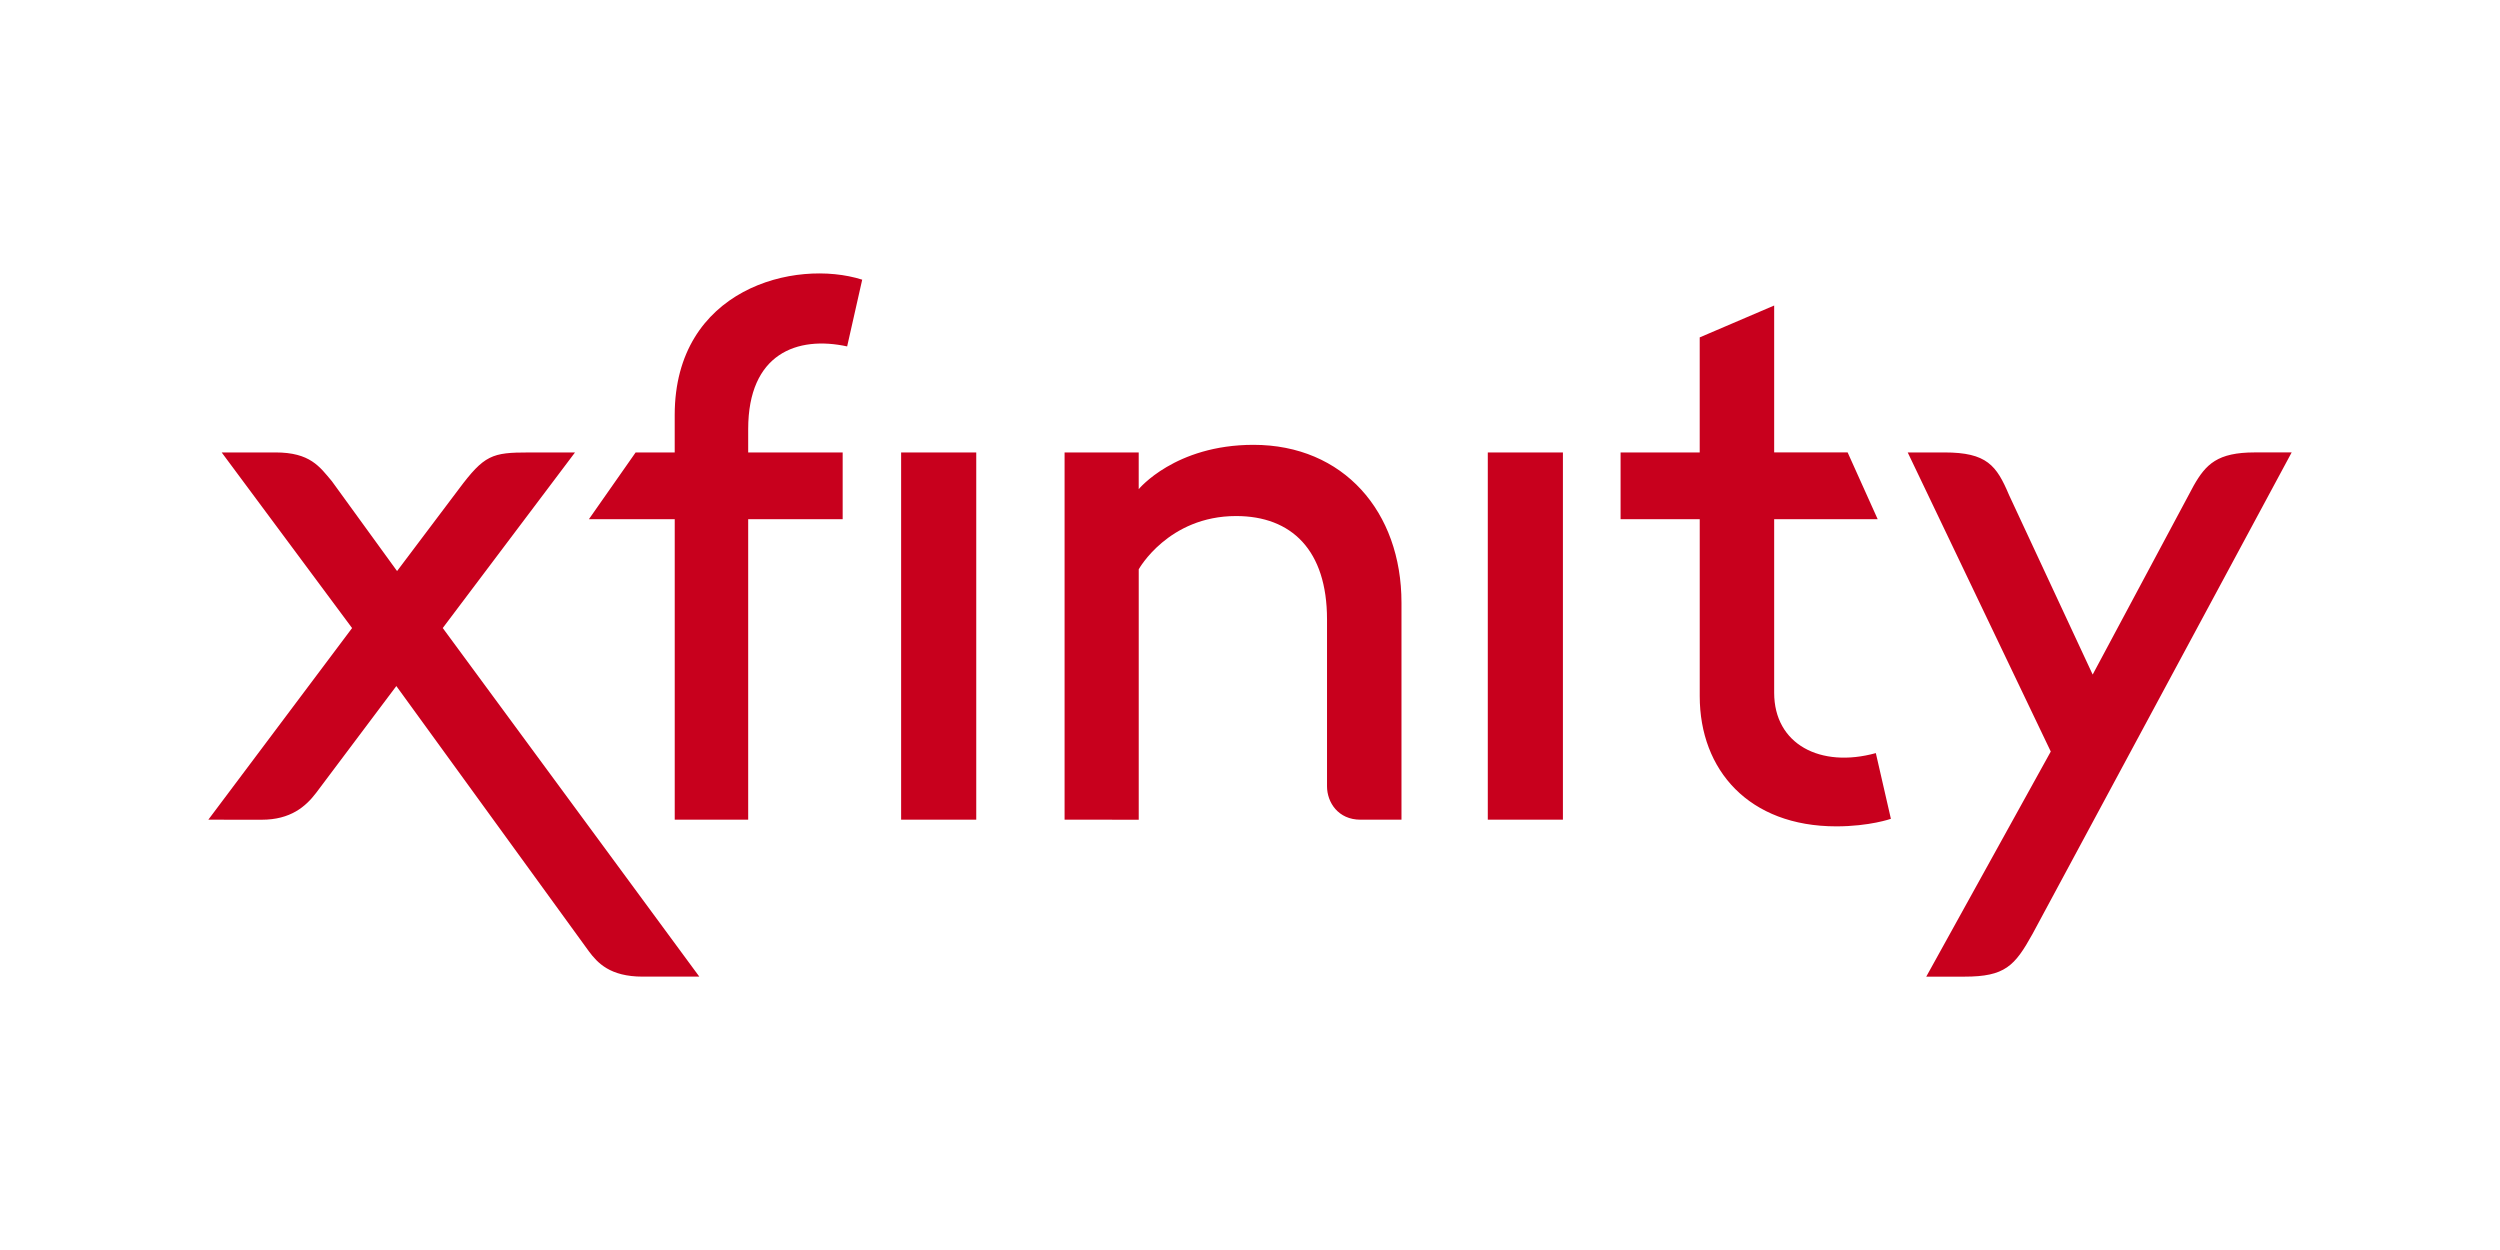
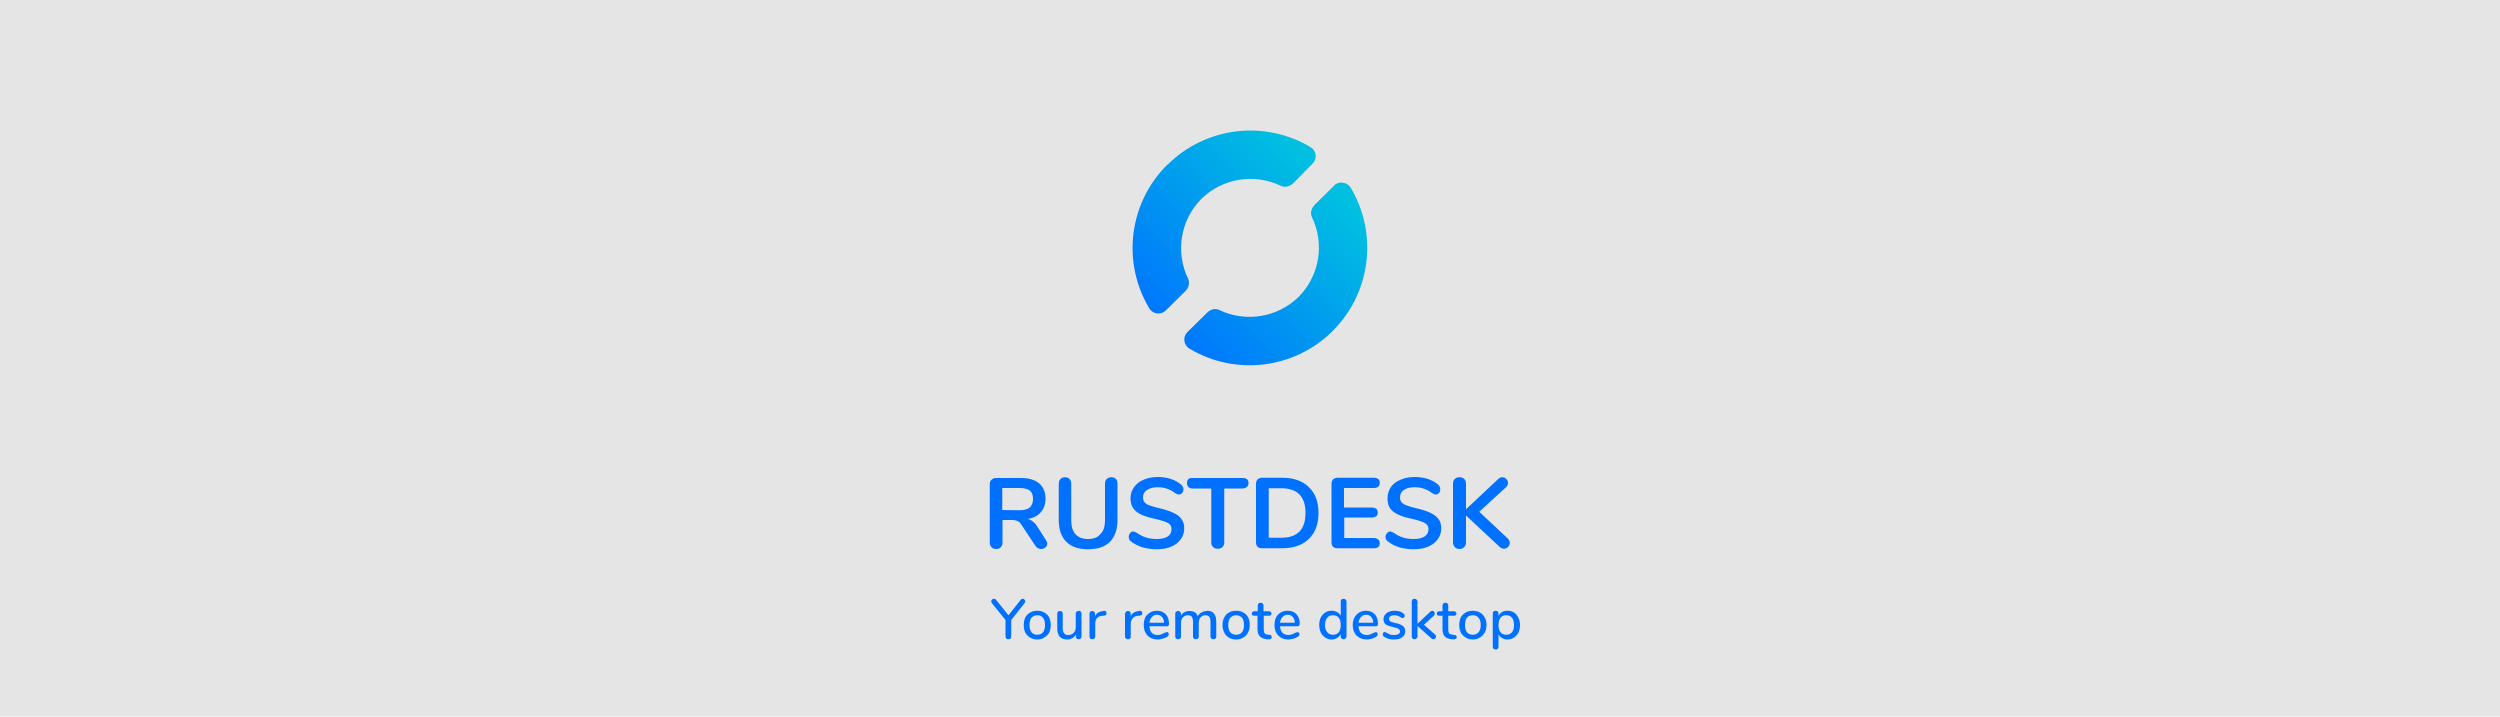
- <svg xmlns="http://www.w3.org/2000/svg" width="120" height="60" fill="#c8001d">
-   <path d="M10 39.345l6.9-9.198-6.26-8.43h2.585c1.66 0 2.117.682 2.704 1.38l3.13 4.314 2.96-3.93c1.23-1.648 1.6-1.763 3.365-1.763H27.6l-6.348 8.427 12.315 16.733h-2.724c-1.565 0-2.164-.663-2.577-1.215L19.024 32.93l-3.852 5.13c-.5.657-1.23 1.287-2.608 1.287zm25.913 0h-3.526V24.922h-4.12l2.244-3.205h1.875V19.92c0-6.05 5.763-7.52 9-6.496l-.723 3.204c-2.395-.52-4.75.34-4.75 3.968v1.122h4.535v3.205h-4.535zM46.86 21.717v17.628h-3.606V21.717zm4.24 17.628V21.717h3.558v1.763s1.74-2.128 5.508-2.128c4.32 0 7.105 3.208 7.105 7.576v10.417H65.3c-1.066 0-1.603-.83-1.603-1.603V29.73c0-3.32-1.7-4.96-4.363-4.96-3.26 0-4.675 2.556-4.675 2.556v12.02zm23.92-17.628v17.628h-3.606V21.717zm2.768 3.205v-3.205h3.798v-5.522l3.574-1.53v7.05h3.526l1.442 3.205H85.16v8.333c0 2.472 2.217 3.63 4.88 2.896l.723 3.154s-1.022.362-2.618.362c-4.2 0-6.558-2.7-6.558-6.25V24.92zm13.782-3.205h1.763c2.04 0 2.502.628 3.1 2.042l4.015 8.62 4.85-9.07c.587-1.032 1.145-1.593 2.93-1.593H110l-12.443 23.12c-.85 1.535-1.322 2.043-3.263 2.043H92.46l5.977-10.805z" />
+ <svg xmlns="http://www.w3.org/2000/svg" xmlns:xlink="http://www.w3.org/1999/xlink" xml:space="preserve" width="1000" height="286.6" style="clip-rule:evenodd;fill-rule:evenodd;stroke-linejoin:round;stroke-miterlimit:1.414">
+   <path d="M0 0h1000v286.6H0z" style="opacity:1;fill:#e5e5e5;fill-opacity:1;fill-rule:evenodd;stroke:none;stroke-width:.143px;stroke-linecap:butt;stroke-linejoin:miter;stroke-miterlimit:4;stroke-dasharray:none;stroke-dashoffset:0;stroke-opacity:1;marker:none" />
+   <defs>
+     <linearGradient xlink:href="#a" id="c" x1=".1" x2=".8" y1=".9" y2=".2" gradientTransform="matrix(94.00173 0 0 93.99768 453 52.2)" gradientUnits="userSpaceOnUse" />
+     <linearGradient id="a" x1=".1" x2=".8" y1=".9" y2=".2" gradientTransform="matrix(26.301 0 0 26.331 90.7 911.8)" gradientUnits="userSpaceOnUse">
+       <stop offset="0" stop-color="#004ba6" style="stop-color:#0071ff;stop-opacity:1" />
+       <stop offset="1" stop-color="#00bfe1" style="stop-color:#00bfe1;stop-opacity:1" />
+     </linearGradient>
+     <path id="b" d="M412.8 154.2h247V204h-247z" />
+   </defs>
+   <g style="clip-rule:evenodd;fill-rule:evenodd;stroke-linejoin:round;stroke-miterlimit:1.414">
+     <g style="font-size:40px;line-height:1.25;white-space:pre;shape-inside:url(#b);fill:#0071ff" transform="translate(-20 28.7)">
+       <path d="M438.4 187.4q.5.7.5 1.4 0 .9-.8 1.5-.7.6-1.7.6-.6 0-1.2-.3t-1-.9l-5.3-8q-.8-1.4-1.7-1.9-1-.5-2.4-.5H421v9q0 1.2-.7 1.9-.6.7-1.8.7-1.2 0-1.9-.7t-.7-2V165q0-1.2.7-1.8.7-.7 1.8-.7h10q4.8 0 7.3 2.2 2.5 2.1 2.5 6.1 0 3.3-1.9 5.4-1.8 2.1-5.2 2.7 1.2.3 2 1 1 .7 1.8 2zm-10.8-12q3 0 4.3-1.1 1.3-1.2 1.3-3.4 0-2.4-1.3-3.4-1.4-1-4.3-1h-6.7v8.8zm27.7 15.6q-5.8 0-8.8-3-3-3-3-8.8v-14.4q0-1.2.7-1.9.6-.7 1.8-.7 1.2 0 1.8.7.7.7.7 1.9v14.7q0 3.6 1.7 5.5 1.8 1.9 5 1.9 3.4 0 5-2 1.8-1.8 1.8-5.4v-14.7q0-1.2.7-1.9t1.8-.7q1.2 0 1.9.7.6.7.6 1.9v14.4q0 5.7-3 8.8-3 3-8.7 3zm27.4 0q-3 0-5.8-.8-2.7-.9-4.5-2.3-.9-.6-.9-1.9 0-.8.5-1.4.5-.7 1.2-.7t1.6.6q1.8 1.2 3.6 1.8 2 .6 4.2.6 3 0 4.5-1t1.5-3q0-1.6-1.4-2.4-1.5-.8-4.9-1.6-3.5-.7-5.7-1.7t-3.3-2.6q-1.1-1.5-1.1-4 0-2.4 1.4-4.4 1.4-2 3.8-3 2.6-1.1 5.7-1.1 5.7 0 9.3 3 .5.4.7.9.3.4.3 1 0 .9-.6 1.5-.4.6-1.1.6l-.8-.1-.9-.5q-1.6-1.2-3.2-1.7-1.5-.6-3.7-.6-2.7 0-4.3 1.1-1.6 1-1.6 3 0 1.7 1.4 2.6 1.4.8 4.8 1.6 3.5.8 5.7 1.8 2.3 1 3.4 2.5 1.2 1.5 1.2 3.8 0 2.5-1.4 4.4-1.3 1.9-3.9 3-2.4 1-5.7 1zm24.4-.2q-1.2 0-1.9-.7t-.7-1.8v-21.6h-7.3q-2.4 0-2.4-2.2t2.4-2H517q2.4 0 2.4 2t-2.4 2.2h-7.3v21.6q0 1.1-.7 1.8t-1.9.7zm17.8-.2q-1.2 0-1.9-.6-.6-.7-.6-1.8v-23.3q0-1.2.6-1.8.7-.7 1.9-.7h8q6.8 0 10.6 3.7 3.9 3.7 3.9 10.4t-3.9 10.4q-3.8 3.7-10.7 3.7zm7.6-4.2q9.7 0 9.7-9.9t-9.7-9.9h-5v19.8zm22.5 4.2q-1.1 0-1.8-.6-.6-.7-.6-1.8v-23.3q0-1.2.6-1.8.7-.7 1.8-.7h14.5q1.1 0 1.8.5.6.6.6 1.5 0 1-.6 1.6-.7.5-1.8.5h-11.9v7.8h11q1.2 0 1.9.5.6.5.6 1.5t-.6 1.5-1.8.5h-11v8.2h11.8q1.1 0 1.8.6.6.5.6 1.5t-.6 1.5-1.8.5zm30.5.4q-3.1 0-5.9-.8-2.7-.9-4.4-2.3-1-.6-1-1.9 0-.8.6-1.4.5-.7 1.2-.7t1.6.6q1.7 1.2 3.6 1.8 1.9.6 4.2.6 2.9 0 4.4-1 1.6-1 1.6-3 0-1.6-1.5-2.4-1.4-.8-4.8-1.6-3.5-.7-5.7-1.7t-3.4-2.6q-1-1.5-1-4 0-2.4 1.3-4.4 1.4-2 3.9-3 2.5-1.1 5.6-1.1 5.8 0 9.4 3 .5.4.7.9.2.4.2 1 0 .9-.5 1.5t-1.2.6l-.7-.1-.9-.5q-1.6-1.2-3.2-1.7-1.5-.6-3.8-.6-2.7 0-4.3 1.1-1.5 1-1.5 3 0 1.7 1.4 2.6 1.4.8 4.7 1.6 3.6.8 5.8 1.8 2.2 1 3.4 2.5 1.2 1.5 1.2 3.8 0 2.5-1.4 4.4-1.4 1.9-3.9 3-2.5 1-5.7 1zm37.6-4.3q.8.8.8 1.8 0 .9-.7 1.6-.7.7-1.6.7-1 0-1.9-.9l-13.3-12.4v10.8q0 1.1-.7 1.8-.7.8-1.9.8t-1.9-.8q-.7-.7-.7-1.8v-23.5q0-1.2.7-1.9t1.9-.7q1.2 0 1.9.7t.7 1.9V175l12.9-12.1q.7-.7 1.6-.7 1 0 1.6.7.7.7.7 1.6t-.8 1.7l-10.7 9.8z" aria-label="RUSTDESK" style="font-weight:700;font-family:Nunito;-inkscape-font-specification:&quot;Nunito Bold&quot;" />
+     </g>
+     <g style="font-size:22.667px;line-height:1.25;fill:#0071ff">
+       <path d="M390.8 212.4q.3-.4.7-.4.5 0 .8.3.3.4.3.8t-.3.7l-5.3 6.7v6.5q0 .6-.4 1-.3.2-.8.2t-.8-.3q-.3-.3-.3-.9v-6.5l-5.4-6.7q-.3-.3-.3-.7 0-.5.3-.8.4-.3.8-.3.5 0 .8.4l5 6.2zm6.6 15.9q-1.6 0-2.9-.8-1.2-.7-1.9-2-.6-1.3-.6-3t.6-3q.7-1.3 2-2 1.2-.7 2.8-.7t2.8.7q1.3.7 2 2 .6 1.3.6 3t-.6 3q-.7 1.3-2 2-1.2.8-2.8.8zm0-1.9q1.5 0 2.3-1 .8-1 .8-2.9t-.8-2.9q-.8-1-2.3-1t-2.3 1q-.8 1-.8 3 0 1.8.8 2.8.8 1 2.3 1zm16.5-9.6q.6 0 .9.3.3.3.3.8v9.2q0 .5-.3.8-.4.3-.9.3t-.8-.3q-.2-.3-.2-.7v-.9q-.6 1-1.5 1.5-1 .5-2 .5-4 0-4-4.5V218q0-.5.2-.8.3-.3.9-.3.5 0 .8.3.3.3.3.8v5.9q0 1.3.6 2 .5.6 1.6.6 1.4 0 2.2-.9.8-.8.8-2.3V218q0-.5.3-.8.3-.3.8-.3zm10.2 0q1 0 1 1 0 .4-.2.7-.2.2-.9.3h-.6q-1.5.2-2.2 1-.6 1-.6 2.1v5.2q0 .6-.4.8-.3.3-.8.3t-.8-.3q-.3-.2-.3-.8V218q0-.5.3-.8.3-.3.8-.3t.8.3q.3.3.3.8v1q.4-1 1.3-1.5t2-.6zm14.3 0q1 0 1 1 0 .4-.2.7l-.9.3h-.7q-1.4.2-2 1-.8 1-.8 2.1v5.2q0 .6-.3.8-.3.3-.8.3t-.8-.3q-.4-.2-.4-.8V218q0-.5.4-.8.3-.3.8-.3t.8.3q.3.3.3.8v1q.4-1 1.3-1.5.8-.5 2-.6zm10.9 8.5q.3 0 .5.3.2.2.2.6 0 .6-.8 1.1-.8.5-1.8.7-.9.3-1.7.3-2.7 0-4.2-1.6-1.5-1.5-1.5-4.2 0-1.7.6-3 .7-1.3 2-2 1.1-.7 2.7-.7 2.2 0 3.5 1.4 1.3 1.4 1.3 3.8 0 1-.8 1h-7q.2 3.5 3.3 3.5.9 0 1.5-.3l1.3-.6.4-.1.5-.2zm-4-6.9q-1.3 0-2 .9-.9.8-1 2.3h5.8q0-1.5-.8-2.3-.7-.9-2-.9zm20-1.6q3.7 0 3.7 4.4v6q0 .4-.3.7-.3.3-.8.3t-.9-.3q-.3-.3-.3-.8v-5.9q0-1.3-.5-2-.5-.6-1.5-.6-1.3 0-2 .9-.7.8-.7 2.3v5.3q0 .5-.3.8-.4.3-.9.3t-.8-.3q-.3-.3-.3-.8v-5.9q0-1.3-.5-2-.5-.6-1.6-.6-1.2 0-2 .9-.7.8-.7 2.3v5.3q0 .5-.3.8-.3.3-.8.3t-.9-.3q-.3-.3-.3-.8V218q0-.5.3-.8.4-.3.9-.3.4 0 .7.3.4.3.4.8v.8q.5-1 1.3-1.4 1-.5 2-.5 1.3 0 2.2.5.8.5 1.2 1.6.5-1 1.5-1.5 1-.6 2.2-.6zm11.7 11.5q-1.7 0-3-.8-1.2-.7-1.8-2-.7-1.3-.7-3t.7-3q.6-1.3 1.9-2 1.2-.7 2.9-.7t2.8.7q1.3.7 2 2 .6 1.3.6 3t-.7 3q-.6 1.3-1.9 2-1.2.8-2.8.8zm0-1.9q1.5 0 2.3-1 .8-1 .8-2.9t-.8-2.9q-.9-1-2.3-1t-2.4 1q-.8 1-.8 3 0 1.8.8 2.8.8 1 2.4 1zm13.3 0q.5.1.7.3.2.2.2.6 0 .5-.3.7-.4.3-1 .2h-.7q-1.8-.2-2.7-1.1-1-1-1-3v-5.3h-1.3q-1 0-1-.9 0-.4.3-.6.3-.3.7-.3h1.4v-2.3q0-.5.3-.8.3-.3.8-.3t.9.3q.3.3.3.8v2.3h2.2q.5 0 .7.3.3.2.3.6 0 .4-.3.7-.2.2-.7.2H488v5.5q0 1 .4 1.6.5.4 1.4.5zm11.2-1q.4 0 .6.2.2.2.2.6 0 .6-.8 1.1-.8.5-1.8.7-1 .3-1.8.3-2.6 0-4.1-1.6-1.5-1.5-1.5-4.2 0-1.7.6-3 .7-1.3 1.9-2t2.8-.7q2.2 0 3.5 1.4 1.3 1.4 1.3 3.8 0 1-.9 1h-7q.3 3.5 3.4 3.5.9 0 1.5-.3l1.3-.6.3-.1.5-.2zm-3.9-7q-1.3 0-2.1.9-.8.8-1 2.3h5.9q0-1.5-.8-2.3-.7-.9-2-.9zm22.3-6.4q.5 0 .8.3.4.3.4.8v14q0 .5-.4.8-.3.3-.8.3t-.8-.3q-.3-.3-.3-.8v-1q-.5 1-1.5 1.6-1 .6-2.2.6-1.4 0-2.5-.8-1.1-.7-1.8-2-.6-1.3-.6-3 0-1.8.6-3 .7-1.3 1.8-2 1-.7 2.5-.7 1.3 0 2.2.5 1 .5 1.5 1.5V213q0-.4.3-.7.3-.3.8-.3zm-4.2 14.4q1.5 0 2.3-1 .8-1 .8-2.9t-.8-2.9q-.8-1-2.3-1t-2.3 1q-.9 1-.9 2.9 0 1.8.9 2.9.8 1 2.3 1zm17.2-1q.3 0 .5.2t.2.6q0 .6-.8 1.1-.8.5-1.7.7-1 .3-1.8.3-2.6 0-4.2-1.6-1.5-1.5-1.5-4.2 0-1.7.7-3t1.9-2q1.2-.7 2.7-.7 2.2 0 3.5 1.4 1.3 1.4 1.3 3.8 0 1-.8 1h-7q.2 3.5 3.4 3.5.8 0 1.4-.3.7-.2 1.3-.6l.4-.1.5-.2zm-4-7q-1.2 0-2 .9-.8.8-1 2.3h5.9q-.1-1.5-.8-2.3-.7-.9-2-.9zm11.2 9.9q-2.3 0-3.8-1-.4-.2-.6-.5l-.1-.6q0-.4.2-.6.2-.3.5-.3t1 .4l1.2.6q.7.2 1.7.2t1.7-.4q.6-.4.6-1 0-.5-.3-.8-.2-.3-.8-.5l-1.7-.5q-2-.4-3-1.1-.8-.8-.8-2 0-1 .6-1.8t1.6-1.2q1-.4 2.2-.4 1 0 1.8.2.9.2 1.5.7.8.5.8 1.1 0 .4-.3.7-.2.2-.5.2h-.4q-.2 0-.5-.4l-1.2-.5q-.5-.2-1.3-.2-1 0-1.5.4-.6.4-.6 1 0 .7.5 1 .6.4 2 .7 1.6.3 2.4.8.9.4 1.2 1 .4.6.4 1.5 0 1.5-1.2 2.4-1.2.9-3.3.9zm16.4-2q.4.3.4.8t-.3.8q-.3.3-.7.3-.5 0-.8-.3l-5.6-5v4.2q0 .5-.4.8-.3.3-.8.3t-.8-.3q-.3-.3-.3-.8v-14q0-.5.3-.8.3-.3.8-.3t.8.3q.4.3.4.8v8.9l5.1-4.8q.4-.4.8-.4t.7.3q.3.4.3.8t-.3.8l-4 3.7zm7.7.2q.5 0 .7.2.3.2.3.6 0 .5-.4.7-.3.3-1 .2h-.6q-1.9-.2-2.8-1.1-.9-1-.9-3v-5.3h-1.3q-1 0-1-.9 0-.4.2-.6.3-.3.8-.3h1.3v-2.3q0-.5.3-.8.3-.3.9-.3.5 0 .8.3.3.3.3.8v2.3h2.3q.4 0 .7.3.3.2.3.6 0 .4-.3.7-.3.2-.7.2h-2.3v5.5q0 1 .4 1.6.5.4 1.4.5zm7.4 1.8q-1.6 0-2.8-.8-1.3-.7-2-2-.6-1.3-.6-3t.6-3q.7-1.3 2-2 1.2-.7 2.8-.7t2.9.7q1.2.7 1.9 2t.7 3q0 1.7-.7 3t-2 2q-1.1.8-2.8.8zm0-1.9q1.5 0 2.3-1 .9-1 .9-2.9t-.9-2.9q-.8-1-2.3-1t-2.3 1q-.8 1-.8 3 0 1.8.8 2.8.8 1 2.3 1zm14-9.6q1.4 0 2.5.7t1.7 2q.7 1.3.7 3 0 1.8-.6 3t-1.8 2q-1.1.8-2.6.8-1.2 0-2.2-.6-.9-.5-1.4-1.5v5q0 .5-.3.8-.3.3-.8.3t-.9-.3q-.3-.3-.3-.8v-13.3q0-.5.3-.8.3-.3.9-.3.5 0 .8.3.3.3.3.8v1q.5-1 1.4-1.6 1-.5 2.2-.5zm-.6 9.6q1.5 0 2.3-1 .8-1 .8-2.8 0-2-.8-3t-2.3-1q-1.5 0-2.3 1-.8 1-.8 3 0 1.8.8 2.8.8 1 2.3 1z" aria-label="Your remote desktop" style="font-weight:600;font-family:Nunito;-inkscape-font-specification:&quot;Nunito Semi-Bold&quot;" transform="translate(17.5 27.5)" />
+     </g>
+   </g>
+   <path fill="url(#b)" d="m533.7 74.2-7.7 7.6c-1.4 1.3-2 3.2-1.3 4.9a28 28 0 0 1-5.2 32 28.1 28.1 0 0 1-32 5.2c-1.7-.7-3.5 0-4.7 1.2l-7.9 7.8a4.2 4.2 0 0 0 .8 6.5 47 47 0 0 0 64.6-64.3 4.2 4.2 0 0 0-3-2 4.2 4.2 0 0 0-3.6 1zM467 65.8a46.9 46.9 0 0 0-7.3 57.5 4.2 4.2 0 0 0 6.6.9l7.7-7.6c1.4-1.3 2-3.2 1.3-5a28 28 0 0 1 5.2-32 28.1 28.1 0 0 1 32-5.2c1.6.7 3.5.1 4.7-1l7.9-8a4.2 4.2 0 0 0-.8-6.5 47 47 0 0 0-57.4 7.1z" style="isolation:isolate;fill:url(#c);stroke-width:.988" />
</svg>
